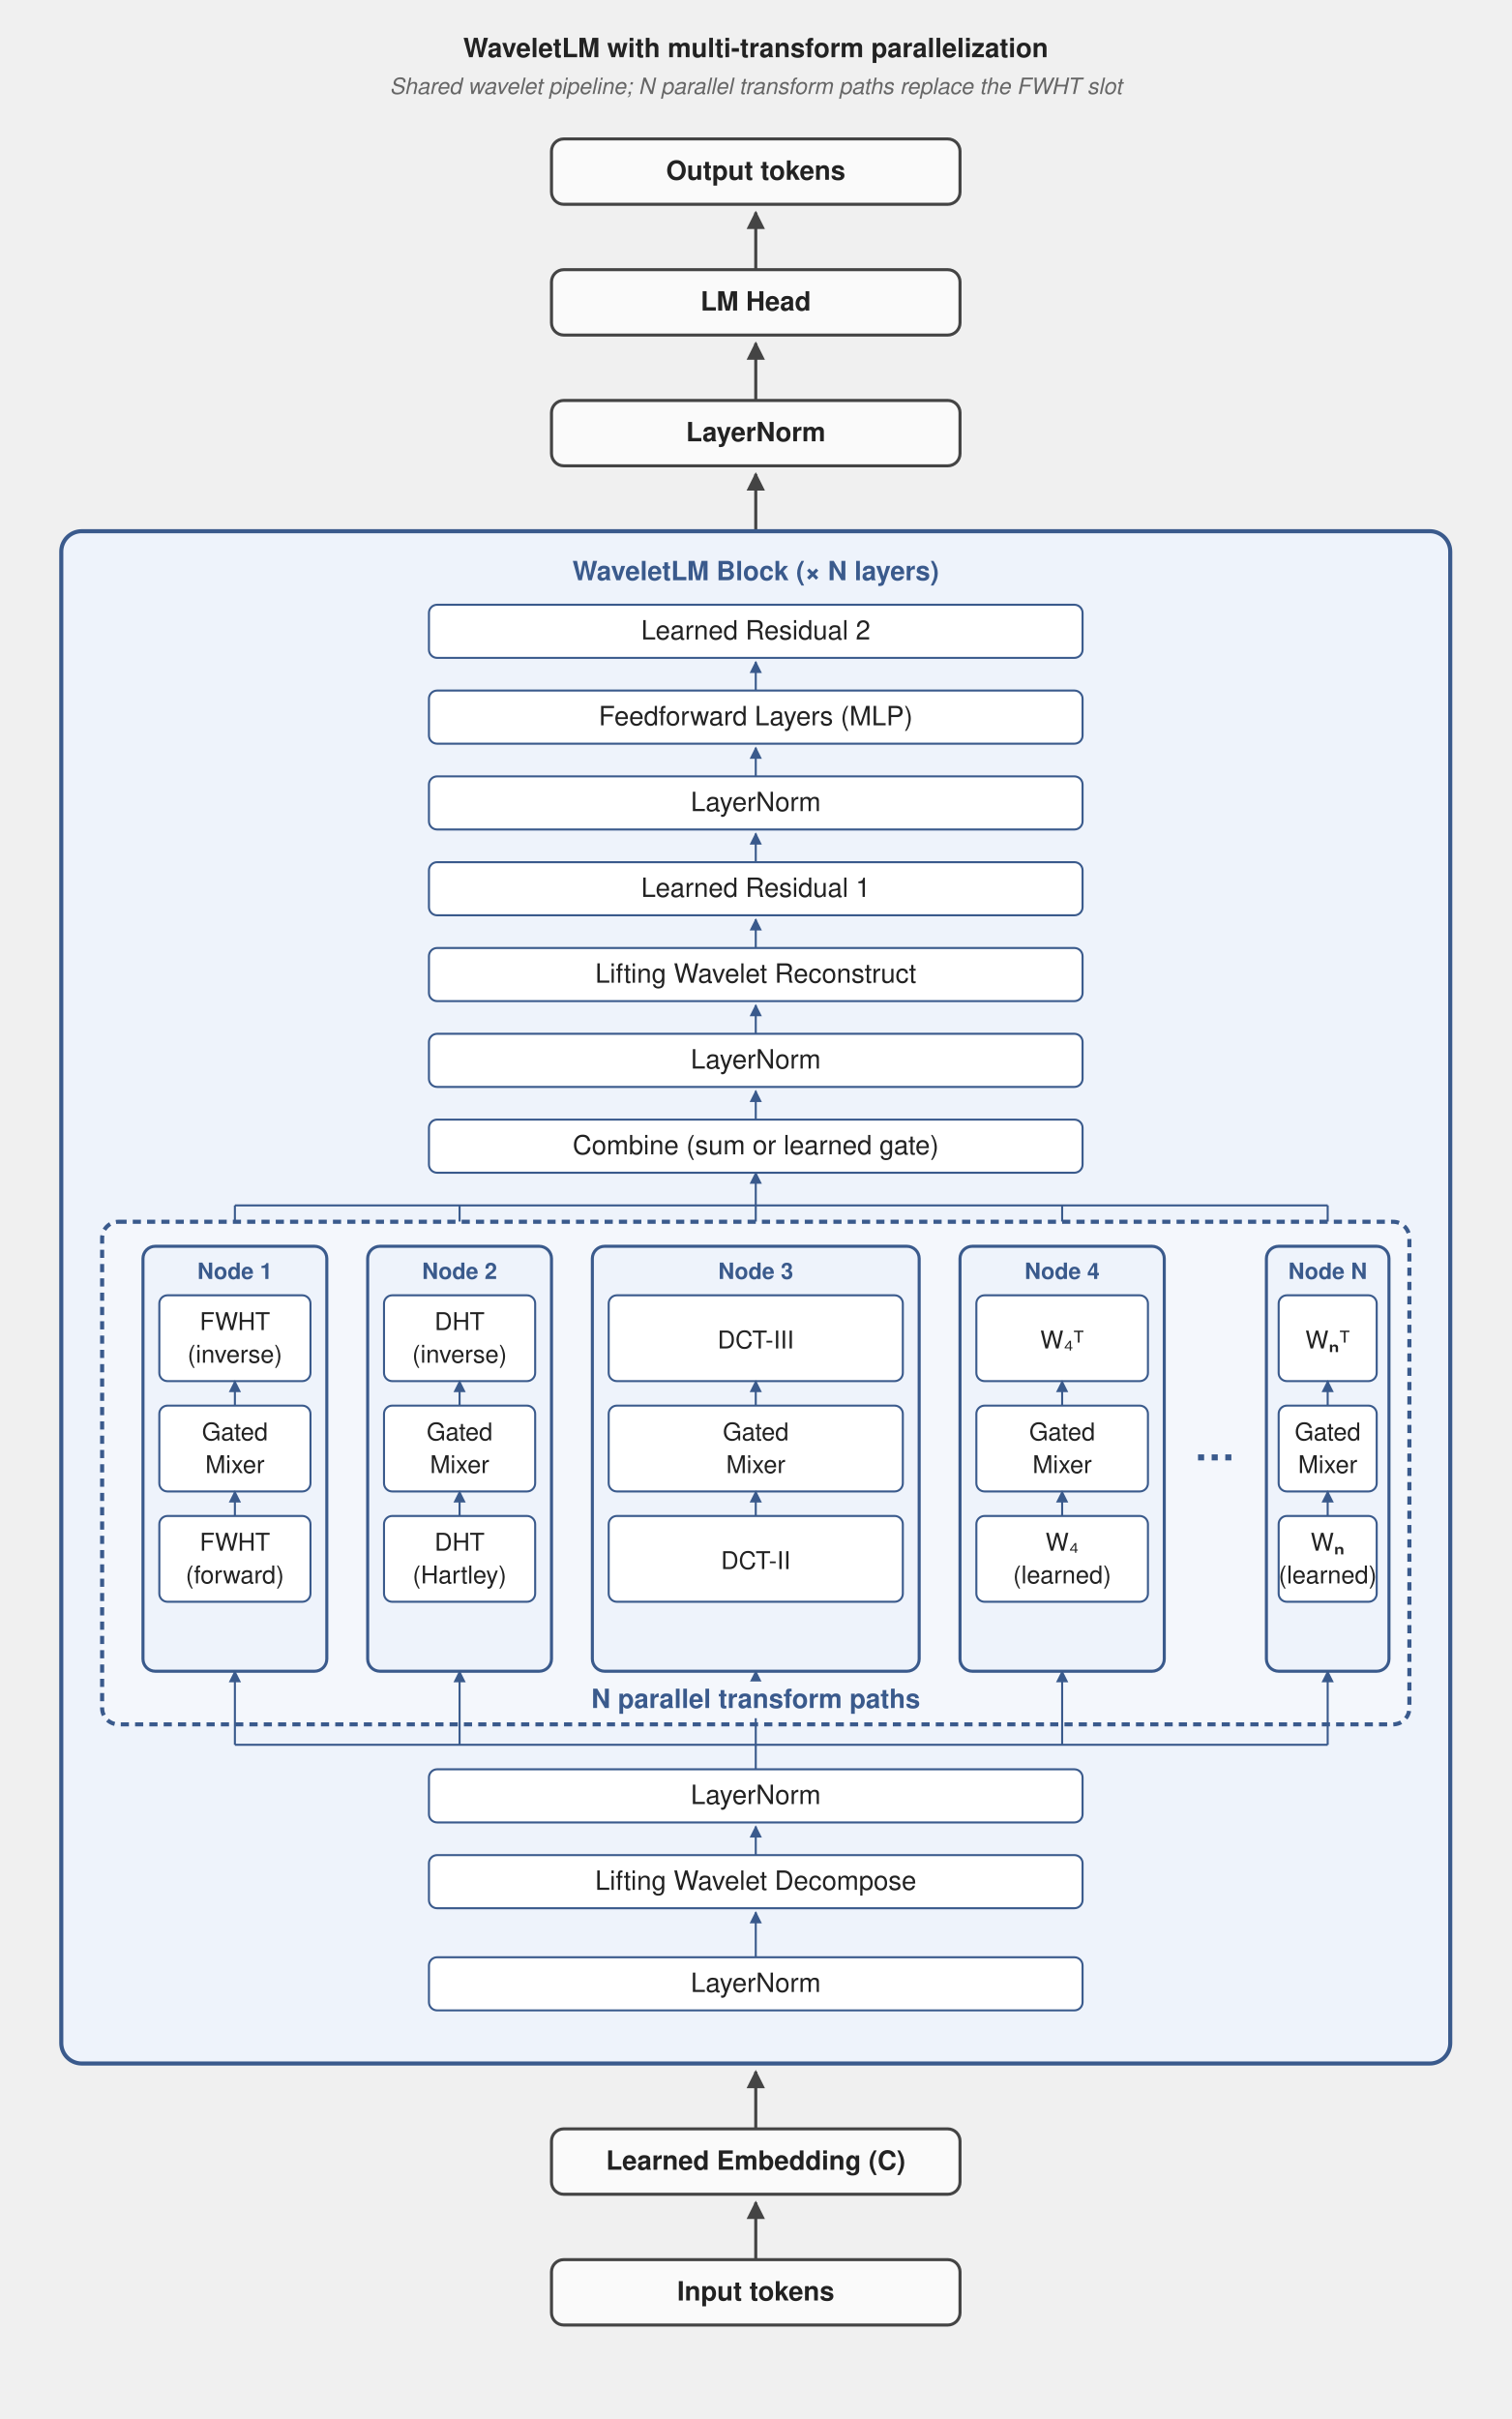
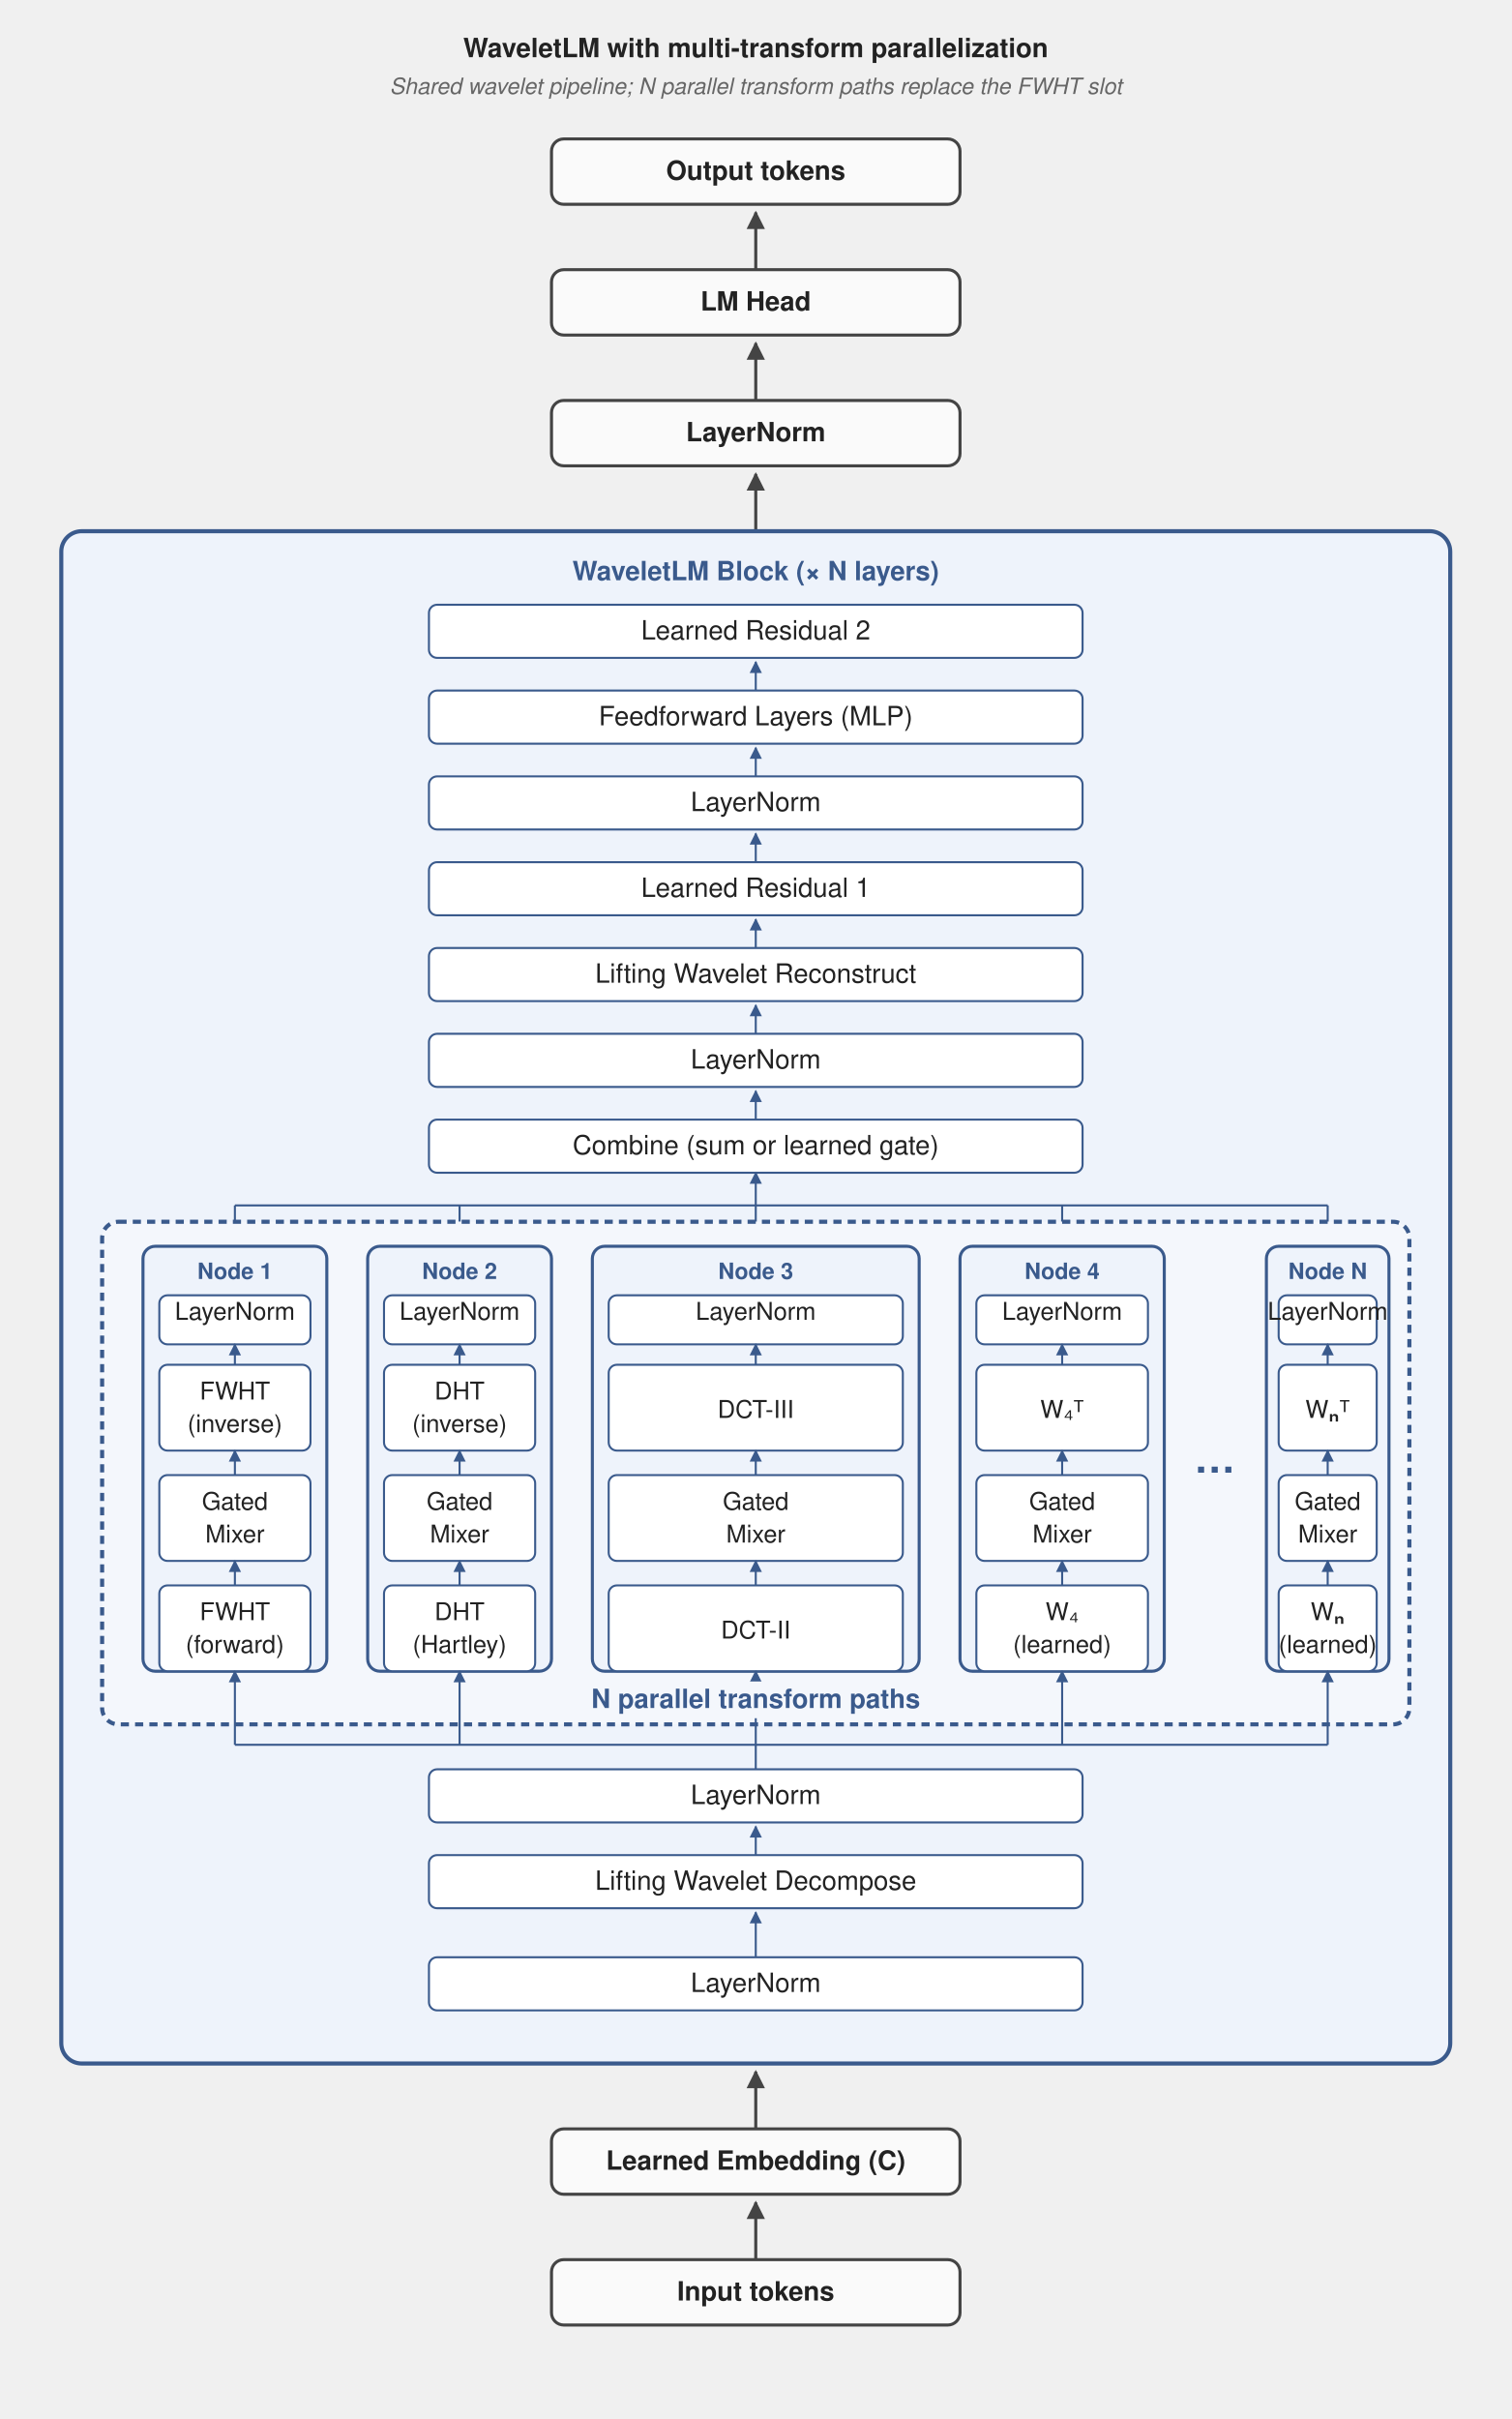
<svg xmlns="http://www.w3.org/2000/svg" viewBox="0 0 740 1184" font-family="-apple-system, BlinkMacSystemFont, 'Segoe UI', Helvetica, Arial, sans-serif">
  <defs>
    <marker id="ar" viewBox="0 0 10 10" refX="9" refY="5" markerWidth="6" markerHeight="6" orient="auto">
      <path d="M0,0 L10,5 L0,10 z" fill="#444" />
    </marker>
    <marker id="ab" viewBox="0 0 10 10" refX="9" refY="5" markerWidth="6" markerHeight="6" orient="auto">
      <path d="M0,0 L10,5 L0,10 z" fill="#3a5a8c" />
    </marker>
    <style>
      .box { fill: #fafafa; stroke: #444; stroke-width: 1.5; }
      .label { font-size: 13px; font-weight: 700; fill: #222; }
      .sub-box { fill: #ffffff; stroke: #3a5a8c; stroke-width: 1; }
      .sub-label { font-size: 13px; font-weight: 500; fill: #222; }
      .node-bg { fill: #eef3fb; stroke: #3a5a8c; stroke-width: 1.5; }
      .node-title { font-size: 11px; font-weight: 700; fill: #3a5a8c; }
      .block-bg { fill: #eef3fb; stroke: #3a5a8c; stroke-width: 2; }
      .block-title { font-size: 13px; font-weight: 700; fill: #3a5a8c; }
      .multinodal-bg { fill: #f4f7fc; stroke: #3a5a8c; stroke-width: 2; stroke-dasharray: 4 3; }
      .multinodal-title { font-size: 13px; font-weight: 700; fill: #3a5a8c; }
      .arrow { stroke: #444; stroke-width: 1.5; fill: none; }
      .sub-arrow { stroke: #3a5a8c; stroke-width: 1; fill: none; }
      .mini-sub-label { font-size: 12px; font-weight: 500; fill: #222; }
      .ellipsis { font-size: 24px; font-weight: 700; fill: #3a5a8c; }
      .caption { font-size: 11px; font-style: italic; fill: #666; }
    </style>
  </defs>
  <text x="370" y="28" text-anchor="middle" class="label">WaveletLM with multi-transform parallelization</text>
  <text x="370" y="46" text-anchor="middle" class="caption">Shared wavelet pipeline; N parallel transform paths replace the FWHT slot</text>
  <rect x="270" y="68" width="200" height="32" rx="6" ry="6" class="box" />
  <text x="370" y="88" text-anchor="middle" class="label">Output tokens</text>
  <line x1="370" y1="132" x2="370" y2="104" class="arrow" marker-end="url(#ar)" />
  <rect x="270" y="132" width="200" height="32" rx="6" ry="6" class="box" />
  <text x="370" y="152" text-anchor="middle" class="label">LM Head</text>
  <line x1="370" y1="196" x2="370" y2="168" class="arrow" marker-end="url(#ar)" />
  <rect x="270" y="196" width="200" height="32" rx="6" ry="6" class="box" />
  <text x="370" y="216" text-anchor="middle" class="label">LayerNorm</text>
  <line x1="370" y1="260" x2="370" y2="232" class="arrow" marker-end="url(#ar)" />
  <rect x="30" y="260" width="680" height="750" rx="10" ry="10" class="block-bg" />
  <text x="370" y="284" text-anchor="middle" class="block-title">WaveletLM Block (× N layers)</text>
  <rect x="210" y="296" width="320" height="26" rx="4" ry="4" class="sub-box" />
  <text x="370" y="313" text-anchor="middle" class="sub-label">Learned Residual 2</text>
  <line x1="370" y1="338" x2="370" y2="324" class="sub-arrow" marker-end="url(#ab)" />
  <rect x="210" y="338" width="320" height="26" rx="4" ry="4" class="sub-box" />
  <text x="370" y="355" text-anchor="middle" class="sub-label">Feedforward Layers (MLP)</text>
  <line x1="370" y1="380" x2="370" y2="366" class="sub-arrow" marker-end="url(#ab)" />
  <rect x="210" y="380" width="320" height="26" rx="4" ry="4" class="sub-box" />
  <text x="370" y="397" text-anchor="middle" class="sub-label">LayerNorm</text>
  <line x1="370" y1="422" x2="370" y2="408" class="sub-arrow" marker-end="url(#ab)" />
  <rect x="210" y="422" width="320" height="26" rx="4" ry="4" class="sub-box" />
  <text x="370" y="439" text-anchor="middle" class="sub-label">Learned Residual 1</text>
  <line x1="370" y1="464" x2="370" y2="450" class="sub-arrow" marker-end="url(#ab)" />
  <rect x="210" y="464" width="320" height="26" rx="4" ry="4" class="sub-box" />
  <text x="370" y="481" text-anchor="middle" class="sub-label">Lifting Wavelet Reconstruct</text>
  <line x1="370" y1="506" x2="370" y2="492" class="sub-arrow" marker-end="url(#ab)" />
  <rect x="210" y="506" width="320" height="26" rx="4" ry="4" class="sub-box" />
  <text x="370" y="523" text-anchor="middle" class="sub-label">LayerNorm</text>
  <line x1="370" y1="548" x2="370" y2="534" class="sub-arrow" marker-end="url(#ab)" />
  <rect x="210" y="548" width="320" height="26" rx="4" ry="4" class="sub-box" />
  <text x="370" y="565" text-anchor="middle" class="sub-label">Combine (sum or learned gate)</text>
  <line x1="115" y1="598" x2="115" y2="590" class="sub-arrow" />
  <line x1="225" y1="598" x2="225" y2="590" class="sub-arrow" />
  <line x1="370" y1="598" x2="370" y2="590" class="sub-arrow" />
  <line x1="520" y1="598" x2="520" y2="590" class="sub-arrow" />
  <line x1="650" y1="598" x2="650" y2="590" class="sub-arrow" />
  <line x1="115" y1="590" x2="650" y2="590" class="sub-arrow" />
  <line x1="370" y1="590" x2="370" y2="574" class="sub-arrow" marker-end="url(#ab)" />
  <rect x="50" y="598" width="640" height="246" rx="8" ry="8" class="multinodal-bg" />
  <rect x="70" y="610" width="90" height="208" rx="6" ry="6" class="node-bg" />
  <text x="115" y="626" text-anchor="middle" class="node-title">Node 1</text>
-   <rect x="78" y="634" width="74" height="42" rx="4" ry="4" class="sub-box" />
-   <text x="115" y="651" text-anchor="middle" class="mini-sub-label">FWHT</text>
-   <text x="115" y="667" text-anchor="middle" class="mini-sub-label">(inverse)</text>
-   <line x1="115" y1="688" x2="115" y2="676" class="sub-arrow" marker-end="url(#ab)" />
-   <rect x="78" y="688" width="74" height="42" rx="4" ry="4" class="sub-box" />
-   <text x="115" y="705" text-anchor="middle" class="mini-sub-label">Gated</text>
-   <text x="115" y="721" text-anchor="middle" class="mini-sub-label">Mixer</text>
-   <line x1="115" y1="742" x2="115" y2="730" class="sub-arrow" marker-end="url(#ab)" />
-   <rect x="78" y="742" width="74" height="42" rx="4" ry="4" class="sub-box" />
-   <text x="115" y="759" text-anchor="middle" class="mini-sub-label">FWHT</text>
-   <text x="115" y="775" text-anchor="middle" class="mini-sub-label">(forward)</text>
+   <rect x="78" y="634" width="74" height="24" rx="4" ry="4" class="sub-box" />
+   <text x="115" y="646" text-anchor="middle" class="mini-sub-label">LayerNorm</text>
+   <line x1="115" y1="668" x2="115" y2="658" class="sub-arrow" marker-end="url(#ab)" />
+   <rect x="78" y="668" width="74" height="42" rx="4" ry="4" class="sub-box" />
+   <text x="115" y="685" text-anchor="middle" class="mini-sub-label">FWHT</text>
+   <text x="115" y="701" text-anchor="middle" class="mini-sub-label">(inverse)</text>
+   <line x1="115" y1="722" x2="115" y2="710" class="sub-arrow" marker-end="url(#ab)" />
+   <rect x="78" y="722" width="74" height="42" rx="4" ry="4" class="sub-box" />
+   <text x="115" y="739" text-anchor="middle" class="mini-sub-label">Gated</text>
+   <text x="115" y="755" text-anchor="middle" class="mini-sub-label">Mixer</text>
+   <line x1="115" y1="776" x2="115" y2="764" class="sub-arrow" marker-end="url(#ab)" />
+   <rect x="78" y="776" width="74" height="42" rx="4" ry="4" class="sub-box" />
+   <text x="115" y="793" text-anchor="middle" class="mini-sub-label">FWHT</text>
+   <text x="115" y="809" text-anchor="middle" class="mini-sub-label">(forward)</text>
  <rect x="180" y="610" width="90" height="208" rx="6" ry="6" class="node-bg" />
  <text x="225" y="626" text-anchor="middle" class="node-title">Node 2</text>
-   <rect x="188" y="634" width="74" height="42" rx="4" ry="4" class="sub-box" />
-   <text x="225" y="651" text-anchor="middle" class="mini-sub-label">DHT</text>
-   <text x="225" y="667" text-anchor="middle" class="mini-sub-label">(inverse)</text>
-   <line x1="225" y1="688" x2="225" y2="676" class="sub-arrow" marker-end="url(#ab)" />
-   <rect x="188" y="688" width="74" height="42" rx="4" ry="4" class="sub-box" />
-   <text x="225" y="705" text-anchor="middle" class="mini-sub-label">Gated</text>
-   <text x="225" y="721" text-anchor="middle" class="mini-sub-label">Mixer</text>
-   <line x1="225" y1="742" x2="225" y2="730" class="sub-arrow" marker-end="url(#ab)" />
-   <rect x="188" y="742" width="74" height="42" rx="4" ry="4" class="sub-box" />
-   <text x="225" y="759" text-anchor="middle" class="mini-sub-label">DHT</text>
-   <text x="225" y="775" text-anchor="middle" class="mini-sub-label">(Hartley)</text>
+   <rect x="188" y="634" width="74" height="24" rx="4" ry="4" class="sub-box" />
+   <text x="225" y="646" text-anchor="middle" class="mini-sub-label">LayerNorm</text>
+   <line x1="225" y1="668" x2="225" y2="658" class="sub-arrow" marker-end="url(#ab)" />
+   <rect x="188" y="668" width="74" height="42" rx="4" ry="4" class="sub-box" />
+   <text x="225" y="685" text-anchor="middle" class="mini-sub-label">DHT</text>
+   <text x="225" y="701" text-anchor="middle" class="mini-sub-label">(inverse)</text>
+   <line x1="225" y1="722" x2="225" y2="710" class="sub-arrow" marker-end="url(#ab)" />
+   <rect x="188" y="722" width="74" height="42" rx="4" ry="4" class="sub-box" />
+   <text x="225" y="739" text-anchor="middle" class="mini-sub-label">Gated</text>
+   <text x="225" y="755" text-anchor="middle" class="mini-sub-label">Mixer</text>
+   <line x1="225" y1="776" x2="225" y2="764" class="sub-arrow" marker-end="url(#ab)" />
+   <rect x="188" y="776" width="74" height="42" rx="4" ry="4" class="sub-box" />
+   <text x="225" y="793" text-anchor="middle" class="mini-sub-label">DHT</text>
+   <text x="225" y="809" text-anchor="middle" class="mini-sub-label">(Hartley)</text>
  <rect x="290" y="610" width="160" height="208" rx="6" ry="6" class="node-bg" />
  <text x="370" y="626" text-anchor="middle" class="node-title">Node 3</text>
-   <rect x="298" y="634" width="144" height="42" rx="4" ry="4" class="sub-box" />
-   <text x="370" y="660" text-anchor="middle" class="mini-sub-label">DCT-III</text>
-   <line x1="370" y1="688" x2="370" y2="676" class="sub-arrow" marker-end="url(#ab)" />
-   <rect x="298" y="688" width="144" height="42" rx="4" ry="4" class="sub-box" />
-   <text x="370" y="705" text-anchor="middle" class="mini-sub-label">Gated</text>
-   <text x="370" y="721" text-anchor="middle" class="mini-sub-label">Mixer</text>
-   <line x1="370" y1="742" x2="370" y2="730" class="sub-arrow" marker-end="url(#ab)" />
-   <rect x="298" y="742" width="144" height="42" rx="4" ry="4" class="sub-box" />
-   <text x="370" y="768" text-anchor="middle" class="mini-sub-label">DCT-II</text>
+   <rect x="298" y="634" width="144" height="24" rx="4" ry="4" class="sub-box" />
+   <text x="370" y="646" text-anchor="middle" class="mini-sub-label">LayerNorm</text>
+   <line x1="370" y1="668" x2="370" y2="658" class="sub-arrow" marker-end="url(#ab)" />
+   <rect x="298" y="668" width="144" height="42" rx="4" ry="4" class="sub-box" />
+   <text x="370" y="694" text-anchor="middle" class="mini-sub-label">DCT-III</text>
+   <line x1="370" y1="722" x2="370" y2="710" class="sub-arrow" marker-end="url(#ab)" />
+   <rect x="298" y="722" width="144" height="42" rx="4" ry="4" class="sub-box" />
+   <text x="370" y="739" text-anchor="middle" class="mini-sub-label">Gated</text>
+   <text x="370" y="755" text-anchor="middle" class="mini-sub-label">Mixer</text>
+   <line x1="370" y1="776" x2="370" y2="764" class="sub-arrow" marker-end="url(#ab)" />
+   <rect x="298" y="776" width="144" height="42" rx="4" ry="4" class="sub-box" />
+   <text x="370" y="802" text-anchor="middle" class="mini-sub-label">DCT-II</text>
  <rect x="470" y="610" width="100" height="208" rx="6" ry="6" class="node-bg" />
  <text x="520" y="626" text-anchor="middle" class="node-title">Node 4</text>
-   <rect x="478" y="634" width="84" height="42" rx="4" ry="4" class="sub-box" />
-   <text x="520" y="660" text-anchor="middle" class="mini-sub-label">W₄ᵀ</text>
-   <line x1="520" y1="688" x2="520" y2="676" class="sub-arrow" marker-end="url(#ab)" />
-   <rect x="478" y="688" width="84" height="42" rx="4" ry="4" class="sub-box" />
-   <text x="520" y="705" text-anchor="middle" class="mini-sub-label">Gated</text>
-   <text x="520" y="721" text-anchor="middle" class="mini-sub-label">Mixer</text>
-   <line x1="520" y1="742" x2="520" y2="730" class="sub-arrow" marker-end="url(#ab)" />
-   <rect x="478" y="742" width="84" height="42" rx="4" ry="4" class="sub-box" />
-   <text x="520" y="759" text-anchor="middle" class="mini-sub-label">W₄</text>
-   <text x="520" y="775" text-anchor="middle" class="mini-sub-label">(learned)</text>
-   <text x="595" y="720" text-anchor="middle" class="ellipsis">···</text>
+   <rect x="478" y="634" width="84" height="24" rx="4" ry="4" class="sub-box" />
+   <text x="520" y="646" text-anchor="middle" class="mini-sub-label">LayerNorm</text>
+   <line x1="520" y1="668" x2="520" y2="658" class="sub-arrow" marker-end="url(#ab)" />
+   <rect x="478" y="668" width="84" height="42" rx="4" ry="4" class="sub-box" />
+   <text x="520" y="694" text-anchor="middle" class="mini-sub-label">W₄ᵀ</text>
+   <line x1="520" y1="722" x2="520" y2="710" class="sub-arrow" marker-end="url(#ab)" />
+   <rect x="478" y="722" width="84" height="42" rx="4" ry="4" class="sub-box" />
+   <text x="520" y="739" text-anchor="middle" class="mini-sub-label">Gated</text>
+   <text x="520" y="755" text-anchor="middle" class="mini-sub-label">Mixer</text>
+   <line x1="520" y1="776" x2="520" y2="764" class="sub-arrow" marker-end="url(#ab)" />
+   <rect x="478" y="776" width="84" height="42" rx="4" ry="4" class="sub-box" />
+   <text x="520" y="793" text-anchor="middle" class="mini-sub-label">W₄</text>
+   <text x="520" y="809" text-anchor="middle" class="mini-sub-label">(learned)</text>
+   <text x="595" y="726" text-anchor="middle" class="ellipsis">···</text>
  <rect x="620" y="610" width="60" height="208" rx="6" ry="6" class="node-bg" />
  <text x="650" y="626" text-anchor="middle" class="node-title">Node N</text>
-   <rect x="626" y="634" width="48" height="42" rx="4" ry="4" class="sub-box" />
-   <text x="650" y="660" text-anchor="middle" class="mini-sub-label">Wₙᵀ</text>
-   <line x1="650" y1="688" x2="650" y2="676" class="sub-arrow" marker-end="url(#ab)" />
-   <rect x="626" y="688" width="48" height="42" rx="4" ry="4" class="sub-box" />
-   <text x="650" y="705" text-anchor="middle" class="mini-sub-label">Gated</text>
-   <text x="650" y="721" text-anchor="middle" class="mini-sub-label">Mixer</text>
-   <line x1="650" y1="742" x2="650" y2="730" class="sub-arrow" marker-end="url(#ab)" />
-   <rect x="626" y="742" width="48" height="42" rx="4" ry="4" class="sub-box" />
-   <text x="650" y="759" text-anchor="middle" class="mini-sub-label">Wₙ</text>
-   <text x="650" y="775" text-anchor="middle" class="mini-sub-label">(learned)</text>
+   <rect x="626" y="634" width="48" height="24" rx="4" ry="4" class="sub-box" />
+   <text x="650" y="646" text-anchor="middle" class="mini-sub-label">LayerNorm</text>
+   <line x1="650" y1="668" x2="650" y2="658" class="sub-arrow" marker-end="url(#ab)" />
+   <rect x="626" y="668" width="48" height="42" rx="4" ry="4" class="sub-box" />
+   <text x="650" y="694" text-anchor="middle" class="mini-sub-label">Wₙᵀ</text>
+   <line x1="650" y1="722" x2="650" y2="710" class="sub-arrow" marker-end="url(#ab)" />
+   <rect x="626" y="722" width="48" height="42" rx="4" ry="4" class="sub-box" />
+   <text x="650" y="739" text-anchor="middle" class="mini-sub-label">Gated</text>
+   <text x="650" y="755" text-anchor="middle" class="mini-sub-label">Mixer</text>
+   <line x1="650" y1="776" x2="650" y2="764" class="sub-arrow" marker-end="url(#ab)" />
+   <rect x="626" y="776" width="48" height="42" rx="4" ry="4" class="sub-box" />
+   <text x="650" y="793" text-anchor="middle" class="mini-sub-label">Wₙ</text>
+   <text x="650" y="809" text-anchor="middle" class="mini-sub-label">(learned)</text>
  <line x1="370" y1="866" x2="370" y2="854" class="sub-arrow" />
  <line x1="115" y1="854" x2="650" y2="854" class="sub-arrow" />
  <line x1="115" y1="854" x2="115" y2="818" class="sub-arrow" marker-end="url(#ab)" />
  <line x1="225" y1="854" x2="225" y2="818" class="sub-arrow" marker-end="url(#ab)" />
  <line x1="370" y1="854" x2="370" y2="818" class="sub-arrow" marker-end="url(#ab)" />
  <line x1="520" y1="854" x2="520" y2="818" class="sub-arrow" marker-end="url(#ab)" />
  <line x1="650" y1="854" x2="650" y2="818" class="sub-arrow" marker-end="url(#ab)" />
  <rect x="265" y="823" width="210" height="18" fill="#f4f7fc" stroke="none" />
  <text x="370" y="836" text-anchor="middle" class="multinodal-title">N parallel transform paths</text>
  <rect x="210" y="866" width="320" height="26" rx="4" ry="4" class="sub-box" />
  <text x="370" y="883" text-anchor="middle" class="sub-label">LayerNorm</text>
  <line x1="370" y1="908" x2="370" y2="894" class="sub-arrow" marker-end="url(#ab)" />
  <rect x="210" y="908" width="320" height="26" rx="4" ry="4" class="sub-box" />
  <text x="370" y="925" text-anchor="middle" class="sub-label">Lifting Wavelet Decompose</text>
  <line x1="370" y1="958" x2="370" y2="936" class="sub-arrow" marker-end="url(#ab)" />
  <rect x="210" y="958" width="320" height="26" rx="4" ry="4" class="sub-box" />
  <text x="370" y="975" text-anchor="middle" class="sub-label">LayerNorm</text>
  <line x1="370" y1="1042" x2="370" y2="1014" class="arrow" marker-end="url(#ar)" />
  <rect x="270" y="1042" width="200" height="32" rx="6" ry="6" class="box" />
  <text x="370" y="1062" text-anchor="middle" class="label">Learned Embedding (C)</text>
  <line x1="370" y1="1106" x2="370" y2="1078" class="arrow" marker-end="url(#ar)" />
  <rect x="270" y="1106" width="200" height="32" rx="6" ry="6" class="box" />
  <text x="370" y="1126" text-anchor="middle" class="label">Input tokens</text>
</svg>
